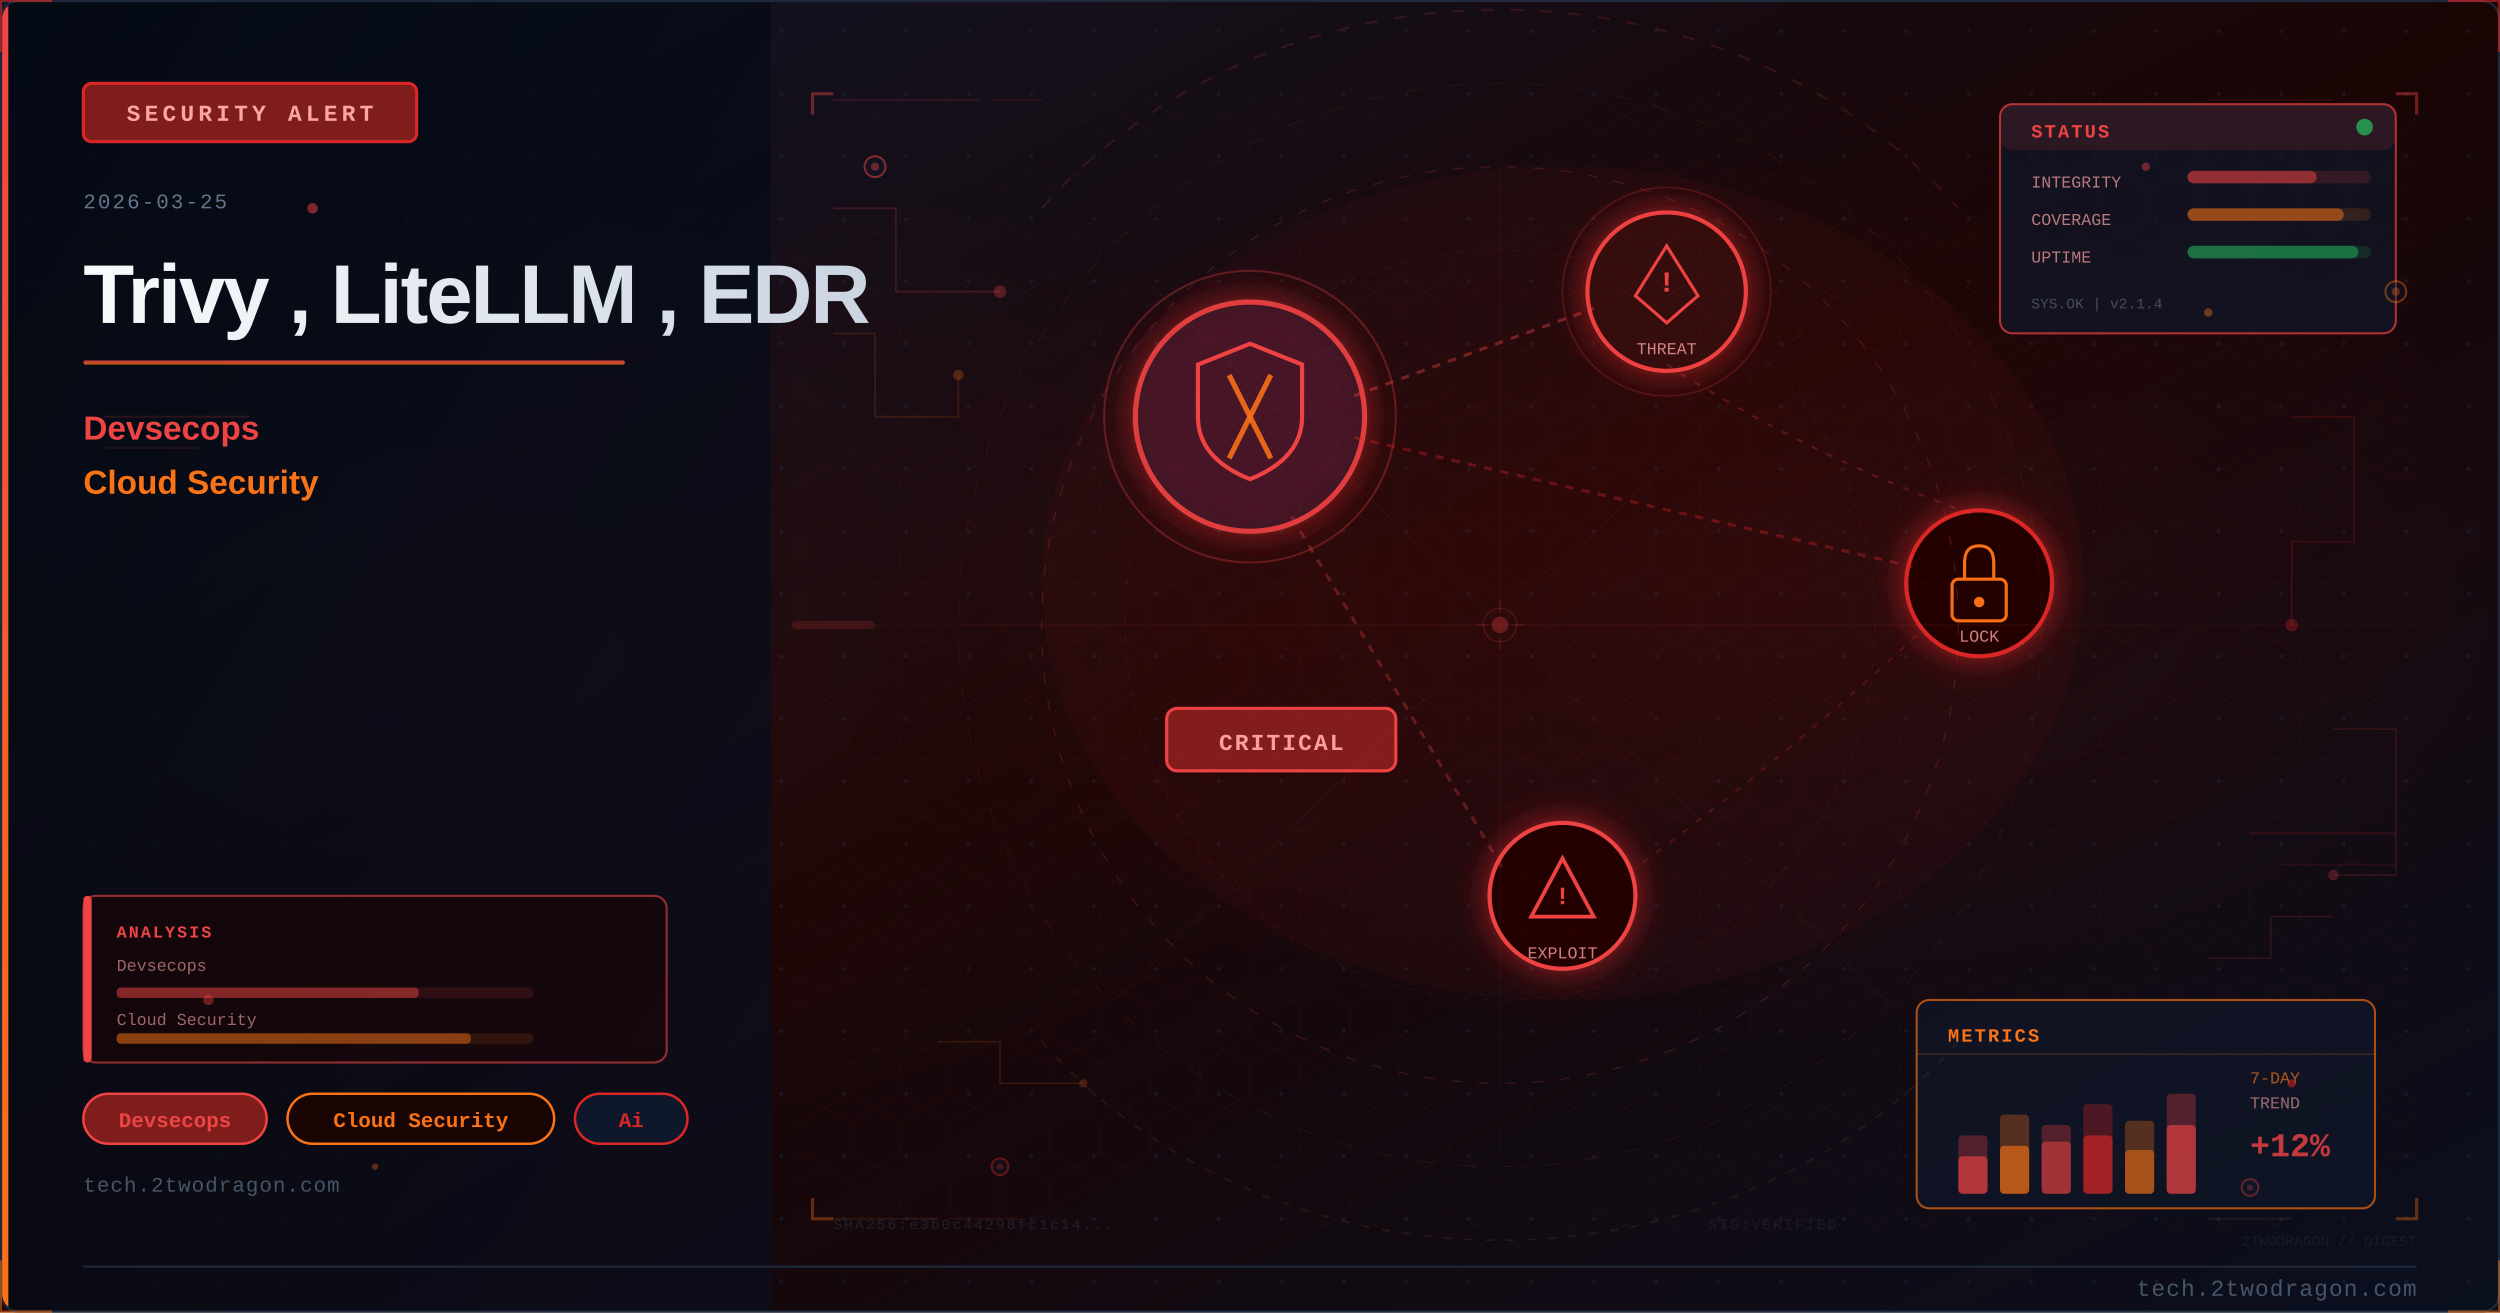
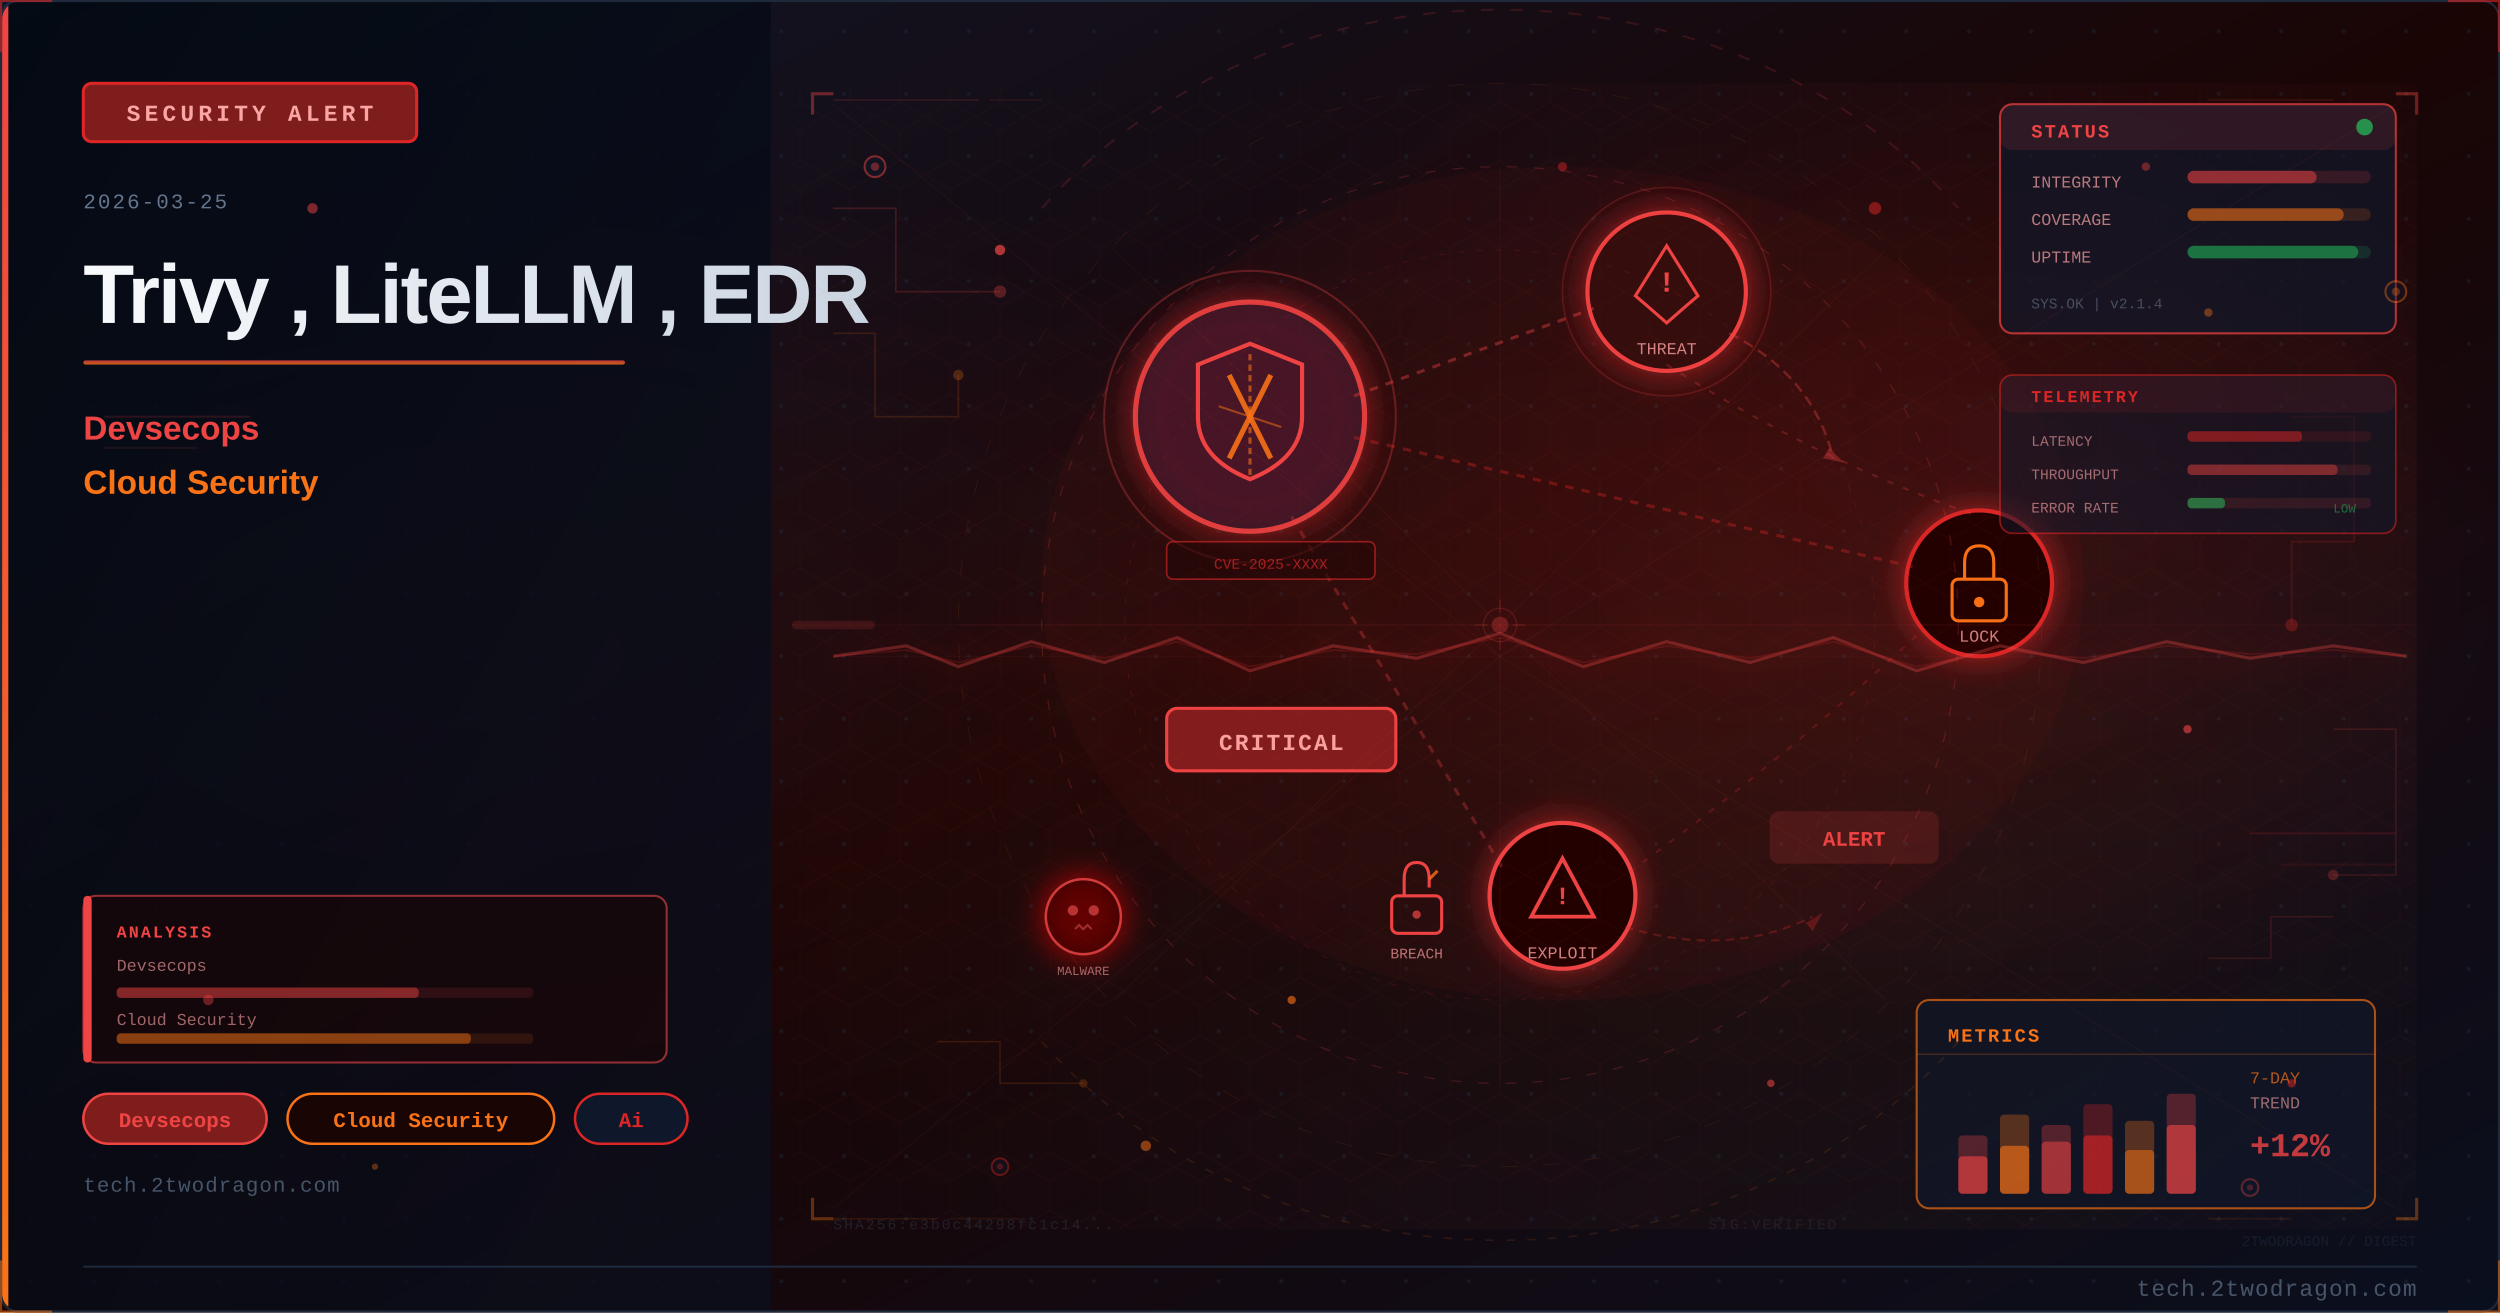
<svg xmlns="http://www.w3.org/2000/svg" viewBox="0 0 1200 630" width="1200" height="630">
  <defs>
    <linearGradient id="u5cd279bg" x1="0%" y1="0%" x2="100%" y2="100%">
      <stop offset="0%" style="stop-color:#0f172a" />
      <stop offset="50%" style="stop-color:#1a0505" />
      <stop offset="100%" style="stop-color:#0a0f1e" />
    </linearGradient>
    <linearGradient id="u5cd279accent" x1="0%" y1="0%" x2="0%" y2="100%">
      <stop offset="0%" style="stop-color:#ef4444" />
      <stop offset="100%" style="stop-color:#f97316" />
    </linearGradient>
    <linearGradient id="u5cd279title" x1="0%" y1="0%" x2="100%" y2="0%">
      <stop offset="0%" style="stop-color:#f8fafc" />
      <stop offset="100%" style="stop-color:#cbd5e1" />
    </linearGradient>
    <linearGradient id="u5cd279panel" x1="0%" y1="0%" x2="100%" y2="100%">
      <stop offset="0%" style="stop-color:#020810;stop-opacity:0.85" />
      <stop offset="100%" style="stop-color:#0a0f1e;stop-opacity:0.75" />
    </linearGradient>
    <radialGradient id="u5cd279ambientL" cx="20%" cy="50%" r="40%">
      <stop offset="0%" style="stop-color:#ef4444;stop-opacity:0.06" />
      <stop offset="100%" style="stop-color:#ef4444;stop-opacity:0" />
    </radialGradient>
    <radialGradient id="u5cd279ambientR" cx="70%" cy="45%" r="35%">
      <stop offset="0%" style="stop-color:#dc2626;stop-opacity:0.08" />
      <stop offset="100%" style="stop-color:#dc2626;stop-opacity:0" />
    </radialGradient>
    <filter id="u5cd279glow" x="-100%" y="-100%" width="300%" height="300%">
      <feDropShadow dx="0" dy="0" stdDeviation="8" flood-color="#dc2626" flood-opacity="0.7" />
    </filter>
    <filter id="u5cd279blur" x="-50%" y="-50%" width="200%" height="200%">
      <feGaussianBlur stdDeviation="12" />
    </filter>
    <filter id="u5cd279textglow" x="-20%" y="-20%" width="140%" height="140%">
      <feDropShadow dx="0" dy="0" stdDeviation="4" flood-color="#ef4444" flood-opacity="0.5" />
    </filter>
+     <filter id="u5cd279fxGlow" x="-50%" y="-50%" width="200%" height="200%">
+       <feGaussianBlur stdDeviation="6" result="b" />
+       <feColorMatrix in="b" type="matrix" values="1.2 0.4 0 0 0 0.5 0.6 0 0 0 0 0 0 0 0 0 0 0 0.85 0" result="g" />
+       <feMerge>
+         <feMergeNode in="g" />
+         <feMergeNode in="SourceGraphic" />
+       </feMerge>
+     </filter>
+     <filter id="u5cd279fxRed" x="-60%" y="-60%" width="220%" height="220%">
+       <feGaussianBlur stdDeviation="8" result="b" />
+       <feColorMatrix in="b" type="matrix" values="1.3 0 0 0 0.7 0 0 0 0 0 0 0 0 0 0 0 0 0 0.95 0" result="g" />
+       <feMerge>
+         <feMergeNode in="g" />
+         <feMergeNode in="SourceGraphic" />
+       </feMerge>
+     </filter>
+     <radialGradient id="u5cd279sceneGlow1" cx="75%" cy="30%" r="50%">
+       <stop offset="0%" stop-color="#ef4444" stop-opacity="0.15" />
+       <stop offset="100%" stop-color="#ef4444" stop-opacity="0" />
+     </radialGradient>
+     <radialGradient id="u5cd279sceneGlow2" cx="60%" cy="70%" r="60%">
+       <stop offset="0%" stop-color="#f97316" stop-opacity="0.10" />
+       <stop offset="100%" stop-color="#f97316" stop-opacity="0" />
+     </radialGradient>
    <pattern id="u5cd279dots" x="0" y="0" width="30" height="30" patternUnits="userSpaceOnUse">
      <circle cx="15" cy="15" r="1" fill="#1e293b" opacity="0.7" />
    </pattern>
    <clipPath id="u5cd279clip">
      <rect x="1" y="1" width="1198" height="628" rx="8" ry="8" />
    </clipPath>
    <style>
-       @keyframes u5cd279pulse { 0%,100%{opacity:0.4} 50%{opacity:1} }
-       @keyframes u5cd279glimmer { 0%{opacity:0.3} 50%{opacity:0.7} 100%{opacity:0.3} }
+       @keyframes u5cd279floatUp { 0%{transform:translateY(0);opacity:0.9} 85%{opacity:0.5} 100%{transform:translateY(-80px);opacity:0} }
+       @keyframes u5cd279pulse { 0%,100%{opacity:0.5} 50%{opacity:1} }
+       @keyframes u5cd279crackFx { 0%,100%{stroke-opacity:0.6} 50%{stroke-opacity:1} }
+       @keyframes u5cd279glimmer { 0%{opacity:0.3} 50%{opacity:0.85} 100%{opacity:0.3} }
      @keyframes u5cd279dash { to{stroke-dashoffset:-20} }
+       @keyframes u5cd279rotSpin { from{transform:rotate(0deg)} to{transform:rotate(360deg)} }
+       .u5cd279fa { animation: u5cd279floatUp 3.2s ease-in infinite; }
+       .u5cd279fb { animation: u5cd279floatUp 3.8s ease-in infinite; animation-delay:0.9s; }
+       .u5cd279fc { animation: u5cd279floatUp 2.9s ease-in infinite; animation-delay:1.7s; }
+       .u5cd279crack { animation: u5cd279crackFx 1.9s ease-in-out infinite; }
+       .u5cd279blink { animation: u5cd279pulse 2.2s ease-in-out infinite; }
    </style>
  </defs>
  <rect width="1200" height="630" fill="url(#u5cd279bg)" />
  <g clip-path="url(#u5cd279clip)">
    <rect width="1200" height="630" fill="url(#u5cd279dots)" opacity="0.6" />
    <rect width="1200" height="630" fill="url(#u5cd279ambientL)" />
    <rect width="1200" height="630" fill="url(#u5cd279ambientR)" />
    <rect x="0" y="0" width="370" height="630" fill="url(#u5cd279panel)" />
    <rect x="0" y="0" width="4" height="630" fill="url(#u5cd279accent)" />
    <rect x="40" y="40" width="160" height="28" rx="4" fill="#7f1d1d" stroke="#dc2626" stroke-width="1.5" />
    <text x="120" y="58" font-family="Courier New, monospace" font-size="11" fill="#fca5a5" text-anchor="middle" letter-spacing="2" font-weight="bold">SECURITY ALERT</text>
    <text x="40" y="100" font-family="Courier New, monospace" font-size="10" fill="#64748b" letter-spacing="1">2026-03-25</text>
    <text x="40" y="155" font-family="Segoe UI, Arial, sans-serif" font-size="40" fill="url(#u5cd279title)" font-weight="700" letter-spacing="-1">Trivy , LiteLLM , EDR</text>
    <rect x="40" y="173" width="260" height="2" rx="1" fill="url(#u5cd279accent)" opacity="0.8" />
    <text x="40" y="211" font-family="Segoe UI, Arial, sans-serif" font-size="16" fill="#ef4444" font-weight="600">Devsecops</text>
    <text x="40" y="237" font-family="Segoe UI, Arial, sans-serif" font-size="16" fill="#f97316" font-weight="600">Cloud Security</text>
    <rect x="40" y="525" width="88" height="24" rx="12" fill="#7f1d1d" stroke="#ef4444" stroke-width="1.2" />
    <text x="84" y="541" font-family="Courier New, monospace" font-size="10" fill="#ef4444" text-anchor="middle" font-weight="bold">Devsecops</text>
    <rect x="138" y="525" width="128" height="24" rx="12" fill="#1a0505" stroke="#f97316" stroke-width="1.2" />
    <text x="202" y="541" font-family="Courier New, monospace" font-size="10" fill="#f97316" text-anchor="middle" font-weight="bold">Cloud Security</text>
    <rect x="276" y="525" width="54" height="24" rx="12" fill="#0f172a" stroke="#dc2626" stroke-width="1.2" />
    <text x="303" y="541" font-family="Courier New, monospace" font-size="10" fill="#dc2626" text-anchor="middle" font-weight="bold">Ai</text>
    <text x="40" y="572" font-family="Courier New, monospace" font-size="10" fill="#475569" letter-spacing="0.5">tech.2twodragon.com</text>
+     <rect x="380" y="40" width="780" height="550" fill="url(#u5cd279sceneGlow1)" opacity="0.6" />
+     <rect x="380" y="40" width="780" height="550" fill="url(#u5cd279sceneGlow2)" opacity="0.5" />
    <g filter="url(#u5cd279glow)">
      <circle cx="600" cy="200" r="55" fill="#0f172a" stroke="#ef4444" stroke-width="2.5" opacity="0.9" />
      <circle cx="600" cy="200" r="55" fill="#dc2626" opacity="0.08" />
    </g>
    <path d="M600 165 L625 175 L625 200 Q625 220 600 230 Q575 220 575 200 L575 175 Z" fill="none" stroke="#ef4444" stroke-width="2" />
    <line x1="590" y1="180" x2="610" y2="220" stroke="#f97316" stroke-width="2.5" opacity="0.9" />
    <line x1="610" y1="180" x2="590" y2="220" stroke="#f97316" stroke-width="2.5" opacity="0.9" />
    <g filter="url(#u5cd279glow)">
      <circle cx="800" cy="140" r="38" fill="#1a0505" stroke="#ef4444" stroke-width="2" />
      <circle cx="800" cy="140" r="38" fill="#dc2626" opacity="0.1" />
    </g>
    <polygon points="800,118 815,142 808,148 800,155 792,148 785,142" fill="none" stroke="#ef4444" stroke-width="1.5" />
    <text x="800" y="140" font-family="Courier New, monospace" font-size="14" fill="#ef4444" text-anchor="middle" font-weight="bold">!</text>
    <text x="800" y="170" font-family="Courier New, monospace" font-size="8" fill="#fca5a5" text-anchor="middle" opacity="0.8">THREAT</text>
    <g filter="url(#u5cd279glow)">
      <circle cx="950" cy="280" r="35" fill="#1a0505" stroke="#dc2626" stroke-width="2" />
    </g>
    <rect x="937" y="278" width="26" height="20" rx="3" fill="none" stroke="#f97316" stroke-width="1.5" />
    <path d="M943 278 L943 270 Q943 262 950 262 Q957 262 957 270 L957 278" fill="none" stroke="#f97316" stroke-width="1.5" />
    <circle cx="950" cy="289" r="2.5" fill="#f97316" />
    <text x="950" y="308" font-family="Courier New, monospace" font-size="8" fill="#fca5a5" text-anchor="middle" opacity="0.8">LOCK</text>
    <g filter="url(#u5cd279glow)">
      <circle cx="750" cy="430" r="35" fill="#1a0505" stroke="#ef4444" stroke-width="2" />
    </g>
    <polygon points="750,412 765,440 735,440" fill="none" stroke="#ef4444" stroke-width="1.8" />
    <text x="750" y="434" font-family="Courier New, monospace" font-size="12" fill="#ef4444" text-anchor="middle" font-weight="bold">!</text>
    <text x="750" y="460" font-family="Courier New, monospace" font-size="8" fill="#fca5a5" text-anchor="middle" opacity="0.8">EXPLOIT</text>
    <line x1="650" y1="190" x2="765" y2="148" stroke="#ef4444" stroke-width="1.5" opacity="0.4" stroke-dasharray="4 4" style="animation: u5cd279dash 2s linear infinite" />
    <line x1="650" y1="210" x2="918" y2="272" stroke="#dc2626" stroke-width="1.5" opacity="0.35" stroke-dasharray="4 4" />
    <line x1="620" y1="248" x2="722" y2="418" stroke="#ef4444" stroke-width="1.5" opacity="0.3" stroke-dasharray="4 4" />
    <path d="M 800 175 Q 870 220 950 248" fill="none" stroke="#ef4444" stroke-width="1" opacity="0.25" stroke-dasharray="3 5" />
    <path d="M 920 305 Q 850 370 780 420" fill="none" stroke="#dc2626" stroke-width="1" opacity="0.25" stroke-dasharray="3 5" />
    <rect x="560" y="340" width="110" height="30" rx="5" fill="#7f1d1d" stroke="#ef4444" stroke-width="1.5" />
    <text x="615" y="360" font-family="Courier New, monospace" font-size="11" fill="#fca5a5" text-anchor="middle" font-weight="bold" letter-spacing="1">CRITICAL</text>
    <circle cx="600" cy="200" r="70" fill="none" stroke="#ef4444" stroke-width="1" opacity="0.3" style="animation: u5cd279pulse 3s ease-in-out infinite" />
    <circle cx="800" cy="140" r="50" fill="none" stroke="#ef4444" stroke-width="0.8" opacity="0.2" style="animation: u5cd279pulse 4s ease-in-out infinite" />
+     <path d="M600 170 L600 230" stroke="#f97316" stroke-width="1.5" opacity="0.6" stroke-dasharray="3 2" />
+     <path d="M585 195 L615 205" stroke="#f97316" stroke-width="1" opacity="0.5" />
+     <g transform="translate(680,430)">
+       <rect x="-12" y="0" width="24" height="18" rx="3" fill="none" stroke="#ef4444" stroke-width="1.5" />
+       <path d="M-6 0 L-6 -8 Q-6 -16 0 -16 Q6 -16 6 -8 L6 -4" fill="none" stroke="#ef4444" stroke-width="1.5" />
+       <line x1="6" y1="-8" x2="10" y2="-12" stroke="#f97316" stroke-width="1.5" opacity="0.8" />
+       <circle cx="0" cy="9" r="2" fill="#ef4444" opacity="0.7" />
+     </g>
+     <text x="680" y="460" font-family="Courier New, monospace" font-size="7" fill="#fca5a5" text-anchor="middle" opacity="0.7">BREACH</text>
+     <path d="M 830 160 Q 870 180 880 220" fill="none" stroke="#ef4444" stroke-width="1.2" opacity="0.35" stroke-dasharray="5 3" style="animation: u5cd279dash 2.5s linear infinite" />
+     <polygon points="878,215 885,222 875,220" fill="#ef4444" opacity="0.35" />
+     <path d="M 780 445 Q 830 460 870 440" fill="none" stroke="#dc2626" stroke-width="1" opacity="0.3" stroke-dasharray="4 3" />
+     <polygon points="867,443 875,438 870,447" fill="#dc2626" opacity="0.3" />
+     <g transform="translate(520,440)" filter="url(#u5cd279fxRed)">
+       <circle cx="0" cy="0" r="18" fill="#1a0505" stroke="#ef4444" stroke-width="1.2" opacity="0.8" />
+       <circle cx="-5" cy="-3" r="2.5" fill="#ef4444" opacity="0.7" />
+       <circle cx="5" cy="-3" r="2.5" fill="#ef4444" opacity="0.7" />
+       <path d="M-4 6 L-2 4 L0 6 L2 4 L4 6" fill="none" stroke="#ef4444" stroke-width="1" opacity="0.6" />
+     </g>
+     <text x="520" y="468" font-family="Courier New, monospace" font-size="6" fill="#fca5a5" text-anchor="middle" opacity="0.6">MALWARE</text>
+     <rect x="850" y="390" width="80" height="24" rx="4" fill="#ef4444" opacity="0.15" stroke="#ef4444" stroke-width="1.2" />
+     <text x="890" y="406" font-family="Courier New, monospace" font-size="10" fill="#ef4444" text-anchor="middle" font-weight="bold" class="u5cd279blink">ALERT</text>
+     <rect x="560" y="260" width="100" height="18" rx="3" fill="#1a0505" stroke="#dc2626" stroke-width="0.8" opacity="0.6" />
+     <text x="610" y="273" font-family="Courier New, monospace" font-size="7" fill="#dc2626" text-anchor="middle" opacity="0.7">CVE-2025-XXXX</text>
    <ellipse cx="750" cy="280" rx="250" ry="200" fill="#dc2626" opacity="0.04" />
    <defs>
      <pattern id="u5cd279hex" x="0" y="0" width="24" height="28" patternUnits="userSpaceOnUse">
        <polygon points="12,0 24,7 24,21 12,28 0,21 0,7" fill="none" stroke="#ef4444" stroke-width="0.4" opacity="0.15" />
      </pattern>
    </defs>
    <rect x="380" y="40" width="780" height="550" fill="url(#u5cd279hex)" opacity="0.35" />
    <circle cx="720" cy="300" r="220" fill="none" stroke="#ef4444" stroke-width="0.6" stroke-dasharray="5 8" opacity="0.2" />
    <circle cx="720" cy="300" r="180" fill="none" stroke="#dc2626" stroke-width="0.5" stroke-dasharray="3 6" opacity="0.15" />
    <circle cx="720" cy="300" r="260" fill="none" stroke="#f97316" stroke-width="0.4" stroke-dasharray="8 12" opacity="0.1" />
    <line x1="720" y1="80" x2="720" y2="520" stroke="#ef4444" stroke-width="0.3" opacity="0.1" />
    <line x1="460" y1="300" x2="980" y2="300" stroke="#ef4444" stroke-width="0.3" opacity="0.1" />
    <line x1="535" y1="120" x2="905" y2="480" stroke="#f97316" stroke-width="0.3" opacity="0.08" />
    <line x1="905" y1="120" x2="535" y2="480" stroke="#f97316" stroke-width="0.3" opacity="0.08" />
    <rect x="960" y="50" width="190" height="110" rx="6" fill="#0f172a" stroke="#ef4444" stroke-width="1" opacity="0.7" />
    <rect x="960" y="50" width="190" height="22" rx="6" fill="#ef4444" opacity="0.12" />
    <text x="975" y="66" font-family="Courier New, monospace" font-size="9" fill="#ef4444" font-weight="bold" letter-spacing="1">STATUS</text>
    <circle cx="1135" cy="61" r="4" fill="#22c55e" opacity="0.7" style="animation: u5cd279pulse 2s ease-in-out infinite" />
    <text x="975" y="90" font-family="Courier New, monospace" font-size="8" fill="#fca5a5" opacity="0.7">INTEGRITY</text>
    <rect x="1050" y="82" width="88" height="6" rx="3" fill="#ef4444" opacity="0.15" />
    <rect x="1050" y="82" width="62" height="6" rx="3" fill="#ef4444" opacity="0.5" />
    <text x="975" y="108" font-family="Courier New, monospace" font-size="8" fill="#fca5a5" opacity="0.7">COVERAGE</text>
    <rect x="1050" y="100" width="88" height="6" rx="3" fill="#f97316" opacity="0.15" />
    <rect x="1050" y="100" width="75" height="6" rx="3" fill="#f97316" opacity="0.5" />
    <text x="975" y="126" font-family="Courier New, monospace" font-size="8" fill="#fca5a5" opacity="0.7">UPTIME</text>
    <rect x="1050" y="118" width="88" height="6" rx="3" fill="#22c55e" opacity="0.15" />
    <rect x="1050" y="118" width="82" height="6" rx="3" fill="#22c55e" opacity="0.45" />
    <text x="975" y="148" font-family="Courier New, monospace" font-size="7" fill="#64748b" opacity="0.6">SYS.OK | v2.1.4</text>
    <rect x="920" y="480" width="220" height="100" rx="6" fill="#0f172a" stroke="#f97316" stroke-width="1" opacity="0.65" />
    <text x="935" y="500" font-family="Courier New, monospace" font-size="9" fill="#f97316" font-weight="bold" letter-spacing="1">METRICS</text>
    <line x1="920" y1="506" x2="1140" y2="506" stroke="#f97316" stroke-width="0.5" opacity="0.3" />
    <rect x="940" y="545" width="14" height="28" rx="2" fill="#ef4444" opacity="0.3" />
    <rect x="940" y="555" width="14" height="18" rx="2" fill="#ef4444" opacity="0.6" />
    <rect x="960" y="535" width="14" height="38" rx="2" fill="#f97316" opacity="0.3" />
    <rect x="960" y="550" width="14" height="23" rx="2" fill="#f97316" opacity="0.6" />
    <rect x="980" y="540" width="14" height="33" rx="2" fill="#ef4444" opacity="0.3" />
    <rect x="980" y="548" width="14" height="25" rx="2" fill="#ef4444" opacity="0.5" />
    <rect x="1000" y="530" width="14" height="43" rx="2" fill="#dc2626" opacity="0.3" />
    <rect x="1000" y="545" width="14" height="28" rx="2" fill="#dc2626" opacity="0.6" />
    <rect x="1020" y="538" width="14" height="35" rx="2" fill="#f97316" opacity="0.3" />
    <rect x="1020" y="552" width="14" height="21" rx="2" fill="#f97316" opacity="0.5" />
    <rect x="1040" y="525" width="14" height="48" rx="2" fill="#ef4444" opacity="0.3" />
    <rect x="1040" y="540" width="14" height="33" rx="2" fill="#ef4444" opacity="0.6" style="animation: u5cd279glimmer 3s ease-in-out infinite" />
    <text x="1080" y="520" font-family="Courier New, monospace" font-size="8" fill="#f97316" opacity="0.7">7-DAY</text>
    <text x="1080" y="532" font-family="Courier New, monospace" font-size="8" fill="#fca5a5" opacity="0.6">TREND</text>
    <text x="1080" y="555" font-family="Courier New, monospace" font-size="16" fill="#ef4444" font-weight="bold" opacity="0.8">+12%</text>
    <polyline points="400,100 430,100 430,140 480,140" fill="none" stroke="#ef4444" stroke-width="0.8" opacity="0.2" />
    <circle cx="480" cy="140" r="3" fill="#ef4444" opacity="0.3" />
    <polyline points="400,160 420,160 420,200 460,200 460,180" fill="none" stroke="#f97316" stroke-width="0.8" opacity="0.15" />
    <circle cx="460" cy="180" r="2.5" fill="#f97316" opacity="0.25" />
    <polyline points="1100,200 1130,200 1130,260 1100,260 1100,300" fill="none" stroke="#dc2626" stroke-width="0.8" opacity="0.18" />
    <circle cx="1100" cy="300" r="3" fill="#dc2626" opacity="0.3" />
    <polyline points="1120,350 1150,350 1150,420 1120,420" fill="none" stroke="#ef4444" stroke-width="0.8" opacity="0.15" />
    <circle cx="1120" cy="420" r="2.5" fill="#ef4444" opacity="0.25" />
    <polyline points="450,500 480,500 480,520 520,520" fill="none" stroke="#f97316" stroke-width="0.7" opacity="0.15" />
    <circle cx="520" cy="520" r="2" fill="#f97316" opacity="0.2" />
    <polyline points="1060,460 1090,460 1090,440 1120,440" fill="none" stroke="#ef4444" stroke-width="0.7" opacity="0.15" />
    <rect x="40" y="430" width="280" height="80" rx="6" fill="#1a0505" stroke="#ef4444" stroke-width="1" opacity="0.6" />
    <rect x="40" y="430" width="4" height="80" rx="2" fill="#ef4444" />
    <text x="56" y="450" font-family="Courier New, monospace" font-size="8" fill="#ef4444" font-weight="bold" letter-spacing="1">ANALYSIS</text>
    <text x="56" y="466" font-family="Courier New, monospace" font-size="8" fill="#fca5a5" opacity="0.6">Devsecops</text>
    <rect x="56" y="474" width="200" height="5" rx="2" fill="#ef4444" opacity="0.12" />
    <rect x="56" y="474" width="145" height="5" rx="2" fill="#ef4444" opacity="0.45" />
    <text x="56" y="492" font-family="Courier New, monospace" font-size="8" fill="#fca5a5" opacity="0.6">Cloud Security</text>
    <rect x="56" y="496" width="200" height="5" rx="2" fill="#f97316" opacity="0.12" />
    <rect x="56" y="496" width="170" height="5" rx="2" fill="#f97316" opacity="0.45" />
    <circle cx="420" cy="80" r="5" fill="#0f172a" stroke="#ef4444" stroke-width="1" opacity="0.5" />
    <circle cx="420" cy="80" r="2" fill="#ef4444" opacity="0.4" />
    <circle cx="1150" cy="140" r="5" fill="#0f172a" stroke="#f97316" stroke-width="1" opacity="0.4" />
    <circle cx="1150" cy="140" r="2" fill="#f97316" opacity="0.3" />
    <circle cx="480" cy="560" r="4" fill="#0f172a" stroke="#dc2626" stroke-width="1" opacity="0.4" />
    <circle cx="480" cy="560" r="1.5" fill="#dc2626" opacity="0.3" />
    <circle cx="1080" cy="570" r="4" fill="#0f172a" stroke="#ef4444" stroke-width="1" opacity="0.35" />
    <circle cx="1080" cy="570" r="1.5" fill="#ef4444" opacity="0.25" />
    <text x="400" y="590" font-family="Courier New, monospace" font-size="7" fill="#334155" opacity="0.4" letter-spacing="1">SHA256:e3b0c44298fc1c14...</text>
    <text x="820" y="590" font-family="Courier New, monospace" font-size="7" fill="#334155" opacity="0.3" letter-spacing="1">SIG:VERIFIED</text>
    <line x1="380" y1="300" x2="1160" y2="300" stroke="#ef4444" stroke-width="0.5" opacity="0.06" />
    <rect x="380" y="298" width="40" height="4" rx="2" fill="#ef4444" opacity="0.15">
      <animate attributeName="x" values="380;1120;380" dur="8s" repeatCount="indefinite" />
      <animate attributeName="opacity" values="0.15;0.3;0.15" dur="8s" repeatCount="indefinite" />
    </rect>
    <path d="M 500 100 A 280 250 0 0 1 940 100" fill="none" stroke="#ef4444" stroke-width="1" stroke-dasharray="6 8" opacity="0.15" style="animation: u5cd279dash 4s linear infinite" />
    <path d="M 940 500 A 280 250 0 0 1 500 500" fill="none" stroke="#f97316" stroke-width="0.8" stroke-dasharray="4 6" opacity="0.12" style="animation: u5cd279dash 5s linear infinite" />
    <polyline points="390,55 390,45 400,45" fill="none" stroke="#ef4444" stroke-width="1.5" opacity="0.4" />
    <polyline points="1150,45 1160,45 1160,55" fill="none" stroke="#ef4444" stroke-width="1.5" opacity="0.4" />
    <polyline points="390,575 390,585 400,585" fill="none" stroke="#f97316" stroke-width="1.5" opacity="0.35" />
    <polyline points="1150,585 1160,585 1160,575" fill="none" stroke="#f97316" stroke-width="1.5" opacity="0.35" />
    <circle cx="720" cy="300" r="8" fill="none" stroke="#ef4444" stroke-width="0.6" opacity="0.2" />
    <line x1="720" y1="288" x2="720" y2="294" stroke="#ef4444" stroke-width="0.6" opacity="0.2" />
    <line x1="720" y1="306" x2="720" y2="312" stroke="#ef4444" stroke-width="0.6" opacity="0.2" />
    <line x1="708" y1="300" x2="714" y2="300" stroke="#ef4444" stroke-width="0.6" opacity="0.2" />
    <line x1="726" y1="300" x2="732" y2="300" stroke="#ef4444" stroke-width="0.6" opacity="0.2" />
    <line x1="400" y1="48" x2="470" y2="48" stroke="#ef4444" stroke-width="0.8" opacity="0.15" />
    <line x1="475" y1="48" x2="500" y2="48" stroke="#ef4444" stroke-width="0.8" opacity="0.1" />
    <line x1="400" y1="585" x2="450" y2="585" stroke="#f97316" stroke-width="0.8" opacity="0.12" />
    <line x1="455" y1="585" x2="490" y2="585" stroke="#f97316" stroke-width="0.8" opacity="0.08" />
    <line x1="1060" y1="48" x2="1120" y2="48" stroke="#ef4444" stroke-width="0.8" opacity="0.12" />
    <line x1="1060" y1="585" x2="1100" y2="585" stroke="#f97316" stroke-width="0.8" opacity="0.1" />
    <circle cx="720" cy="300" r="4" fill="#ef4444" opacity="0.3">
      <animate attributeName="r" values="4;8;4" dur="3s" repeatCount="indefinite" />
      <animate attributeName="opacity" values="0.3;0.1;0.3" dur="3s" repeatCount="indefinite" />
    </circle>
+     <line x1="720" y1="315" x2="400" y2="50" stroke="#ef4444" stroke-width="0.4" opacity="0.08" />
+     <line x1="720" y1="315" x2="1150" y2="50" stroke="#ef4444" stroke-width="0.4" opacity="0.08" />
+     <line x1="720" y1="315" x2="400" y2="580" stroke="#f97316" stroke-width="0.4" opacity="0.06" />
+     <line x1="720" y1="315" x2="1150" y2="580" stroke="#f97316" stroke-width="0.4" opacity="0.06" />
+     <line x1="720" y1="315" x2="400" y2="315" stroke="#ef4444" stroke-width="0.3" opacity="0.07" />
+     <line x1="720" y1="315" x2="1150" y2="315" stroke="#ef4444" stroke-width="0.3" opacity="0.07" />
+     <line x1="720" y1="315" x2="500" y2="50" stroke="#dc2626" stroke-width="0.3" opacity="0.06" />
+     <line x1="720" y1="315" x2="940" y2="580" stroke="#dc2626" stroke-width="0.3" opacity="0.06" />
+     <polyline points="400,315 435,310 460,320 495,308 530,318 565,306 600,322 640,310 680,316 720,304 760,320 800,308 840,318 880,306 920,322 960,310 1000,318 1040,308 1080,316 1120,310 1155,315" fill="none" stroke="#ef4444" stroke-width="1.5" opacity="0.35" filter="url(#u5cd279fxRed)" class="u5cd279crack" />
+     <polyline points="400,315 435,312 460,318 495,310 530,316 565,308 600,320 640,312 680,314 720,306 760,318 800,310 840,316 880,308 920,320 960,312 1000,316 1040,310 1080,314 1120,312 1155,315" fill="none" stroke="#dc2626" stroke-width="0.8" opacity="0.2" />
+     <circle cx="480" cy="120" r="2.5" fill="#ef4444" opacity="0.7" class="u5cd279fa" />
+     <circle cx="620" cy="480" r="2" fill="#f97316" opacity="0.6" class="u5cd279fb" />
+     <circle cx="900" cy="100" r="3" fill="#dc2626" opacity="0.5" class="u5cd279fc" />
+     <circle cx="1050" cy="350" r="2" fill="#ef4444" opacity="0.6" class="u5cd279fa" />
+     <circle cx="550" cy="550" r="2.5" fill="#f97316" opacity="0.5" class="u5cd279fb" />
+     <circle cx="850" cy="520" r="1.8" fill="#ef4444" opacity="0.55" class="u5cd279fc" />
+     <circle cx="750" cy="80" r="2.2" fill="#dc2626" opacity="0.45" class="u5cd279fa" />
+     <rect x="960" y="180" width="190" height="76" rx="6" fill="#0f172a" stroke="#dc2626" stroke-width="0.8" opacity="0.55" />
+     <rect x="960" y="180" width="190" height="18" rx="6" fill="#dc2626" opacity="0.10" />
+     <text x="975" y="193" font-family="Courier New, monospace" font-size="8" fill="#dc2626" font-weight="bold" letter-spacing="1">TELEMETRY</text>
+     <text x="975" y="214" font-family="Courier New, monospace" font-size="7" fill="#fca5a5" opacity="0.6">LATENCY</text>
+     <rect x="1050" y="207" width="88" height="5" rx="2" fill="#dc2626" opacity="0.12" />
+     <rect x="1050" y="207" width="55" height="5" rx="2" fill="#dc2626" opacity="0.45" />
+     <text x="975" y="230" font-family="Courier New, monospace" font-size="7" fill="#fca5a5" opacity="0.6">THROUGHPUT</text>
+     <rect x="1050" y="223" width="88" height="5" rx="2" fill="#ef4444" opacity="0.12" />
+     <rect x="1050" y="223" width="72" height="5" rx="2" fill="#ef4444" opacity="0.4" />
+     <text x="975" y="246" font-family="Courier New, monospace" font-size="7" fill="#fca5a5" opacity="0.6">ERROR RATE</text>
+     <rect x="1050" y="239" width="88" height="5" rx="2" fill="#ef4444" opacity="0.12" />
+     <rect x="1050" y="239" width="18" height="5" rx="2" fill="#22c55e" opacity="0.5" />
+     <text x="1120" y="246" font-family="Courier New, monospace" font-size="6" fill="#22c55e" opacity="0.5">LOW</text>
    <text x="1160" y="598" font-family="Courier New, monospace" font-size="7" fill="#1e293b" text-anchor="end" opacity="0.5">2TWODRAGON // DIGEST</text>
    <circle cx="150" cy="100" r="2.5" fill="#ef4444" opacity="0.5">
      <animate attributeName="opacity" values="0.5;0.15;0.5" dur="3.0s" repeatCount="indefinite" />
    </circle>
    <circle cx="1060" cy="150" r="2.0" fill="#f97316" opacity="0.4">
      <animate attributeName="opacity" values="0.4;0.12;0.4" dur="2.8s" repeatCount="indefinite" />
    </circle>
    <circle cx="100" cy="480" r="2.5" fill="#ef4444" opacity="0.4">
      <animate attributeName="opacity" values="0.4;0.12;0.4" dur="3.5s" repeatCount="indefinite" />
    </circle>
    <circle cx="1100" cy="520" r="2.0" fill="#dc2626" opacity="0.5">
      <animate attributeName="opacity" values="0.5;0.15;0.5" dur="4.0s" repeatCount="indefinite" />
    </circle>
    <circle cx="180" cy="560" r="1.5" fill="#f97316" opacity="0.35">
      <animate attributeName="opacity" values="0.35;0.10;0.35" dur="3.2s" repeatCount="indefinite" />
    </circle>
    <circle cx="1030" cy="80" r="2.0" fill="#ef4444" opacity="0.4">
      <animate attributeName="opacity" values="0.4;0.12;0.4" dur="2.5s" repeatCount="indefinite" />
    </circle>
    <line x1="50" y1="200" x2="120" y2="200" stroke="#ef4444" stroke-width="1" opacity="0.15" />
    <line x1="50" y1="215" x2="95" y2="215" stroke="#ef4444" stroke-width="1" opacity="0.1" />
    <line x1="1080" y1="400" x2="1150" y2="400" stroke="#dc2626" stroke-width="1" opacity="0.15" />
    <line x1="1095" y1="415" x2="1150" y2="415" stroke="#dc2626" stroke-width="1" opacity="0.1" />
    <rect width="1200" height="2" x="0" y="0" fill="#ef4444" opacity="0">
      <animate attributeName="y" values="-2;632" dur="6s" repeatCount="indefinite" />
      <animate attributeName="opacity" values="0;0.03;0.03;0" dur="6s" repeatCount="indefinite" keyTimes="0;0.1;0.9;1" />
    </rect>
  </g>
  <line x1="40" y1="608" x2="1160" y2="608" stroke="#1e293b" stroke-width="1" />
  <text x="1160" y="622" font-family="Courier New, monospace" font-size="11" fill="#475569" text-anchor="end" letter-spacing="0.5">tech.2twodragon.com</text>
  <rect x="0.5" y="0.5" width="1199" height="629" rx="8" ry="8" fill="none" stroke="#1e293b" stroke-width="1" />
  <polyline points="0,25 0,0 25,0" fill="none" stroke="#dc2626" stroke-width="2" opacity="0.6" />
  <polyline points="1175,0 1200,0 1200,25" fill="none" stroke="#dc2626" stroke-width="2" opacity="0.6" />
  <polyline points="0,605 0,630 25,630" fill="none" stroke="#f97316" stroke-width="2" opacity="0.5" />
  <polyline points="1175,630 1200,630 1200,605" fill="none" stroke="#f97316" stroke-width="2" opacity="0.5" />
</svg>
